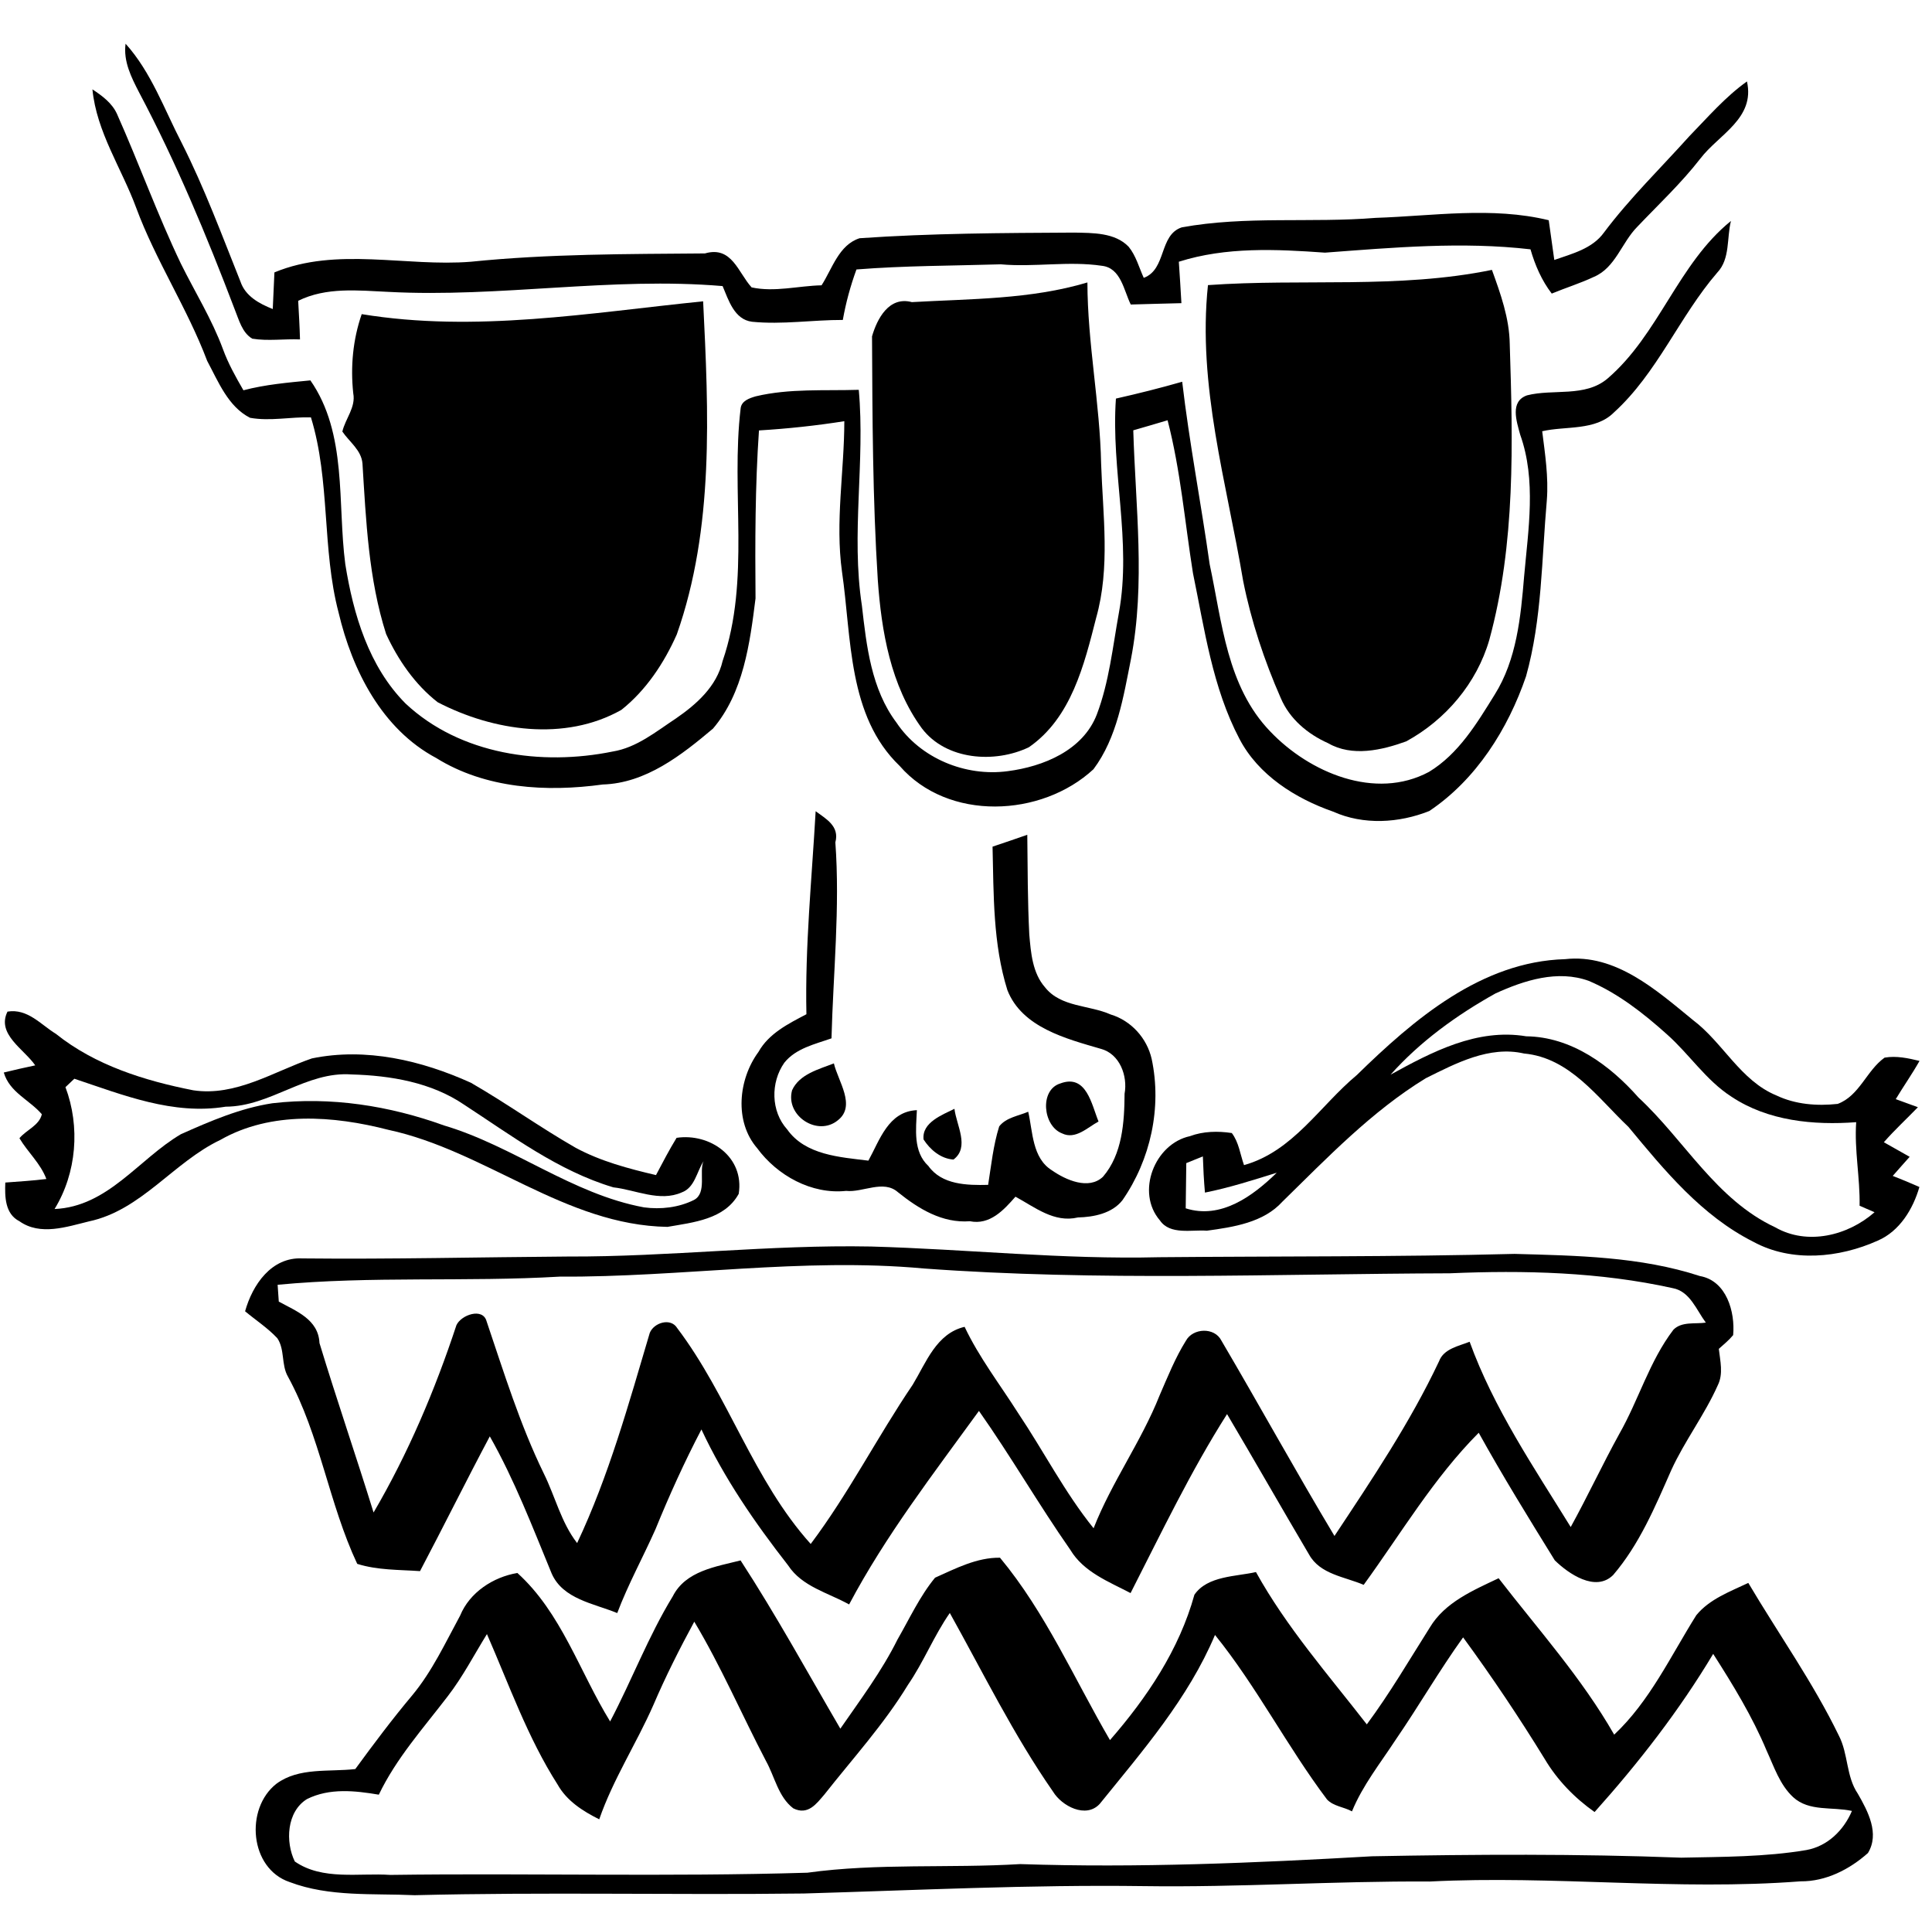
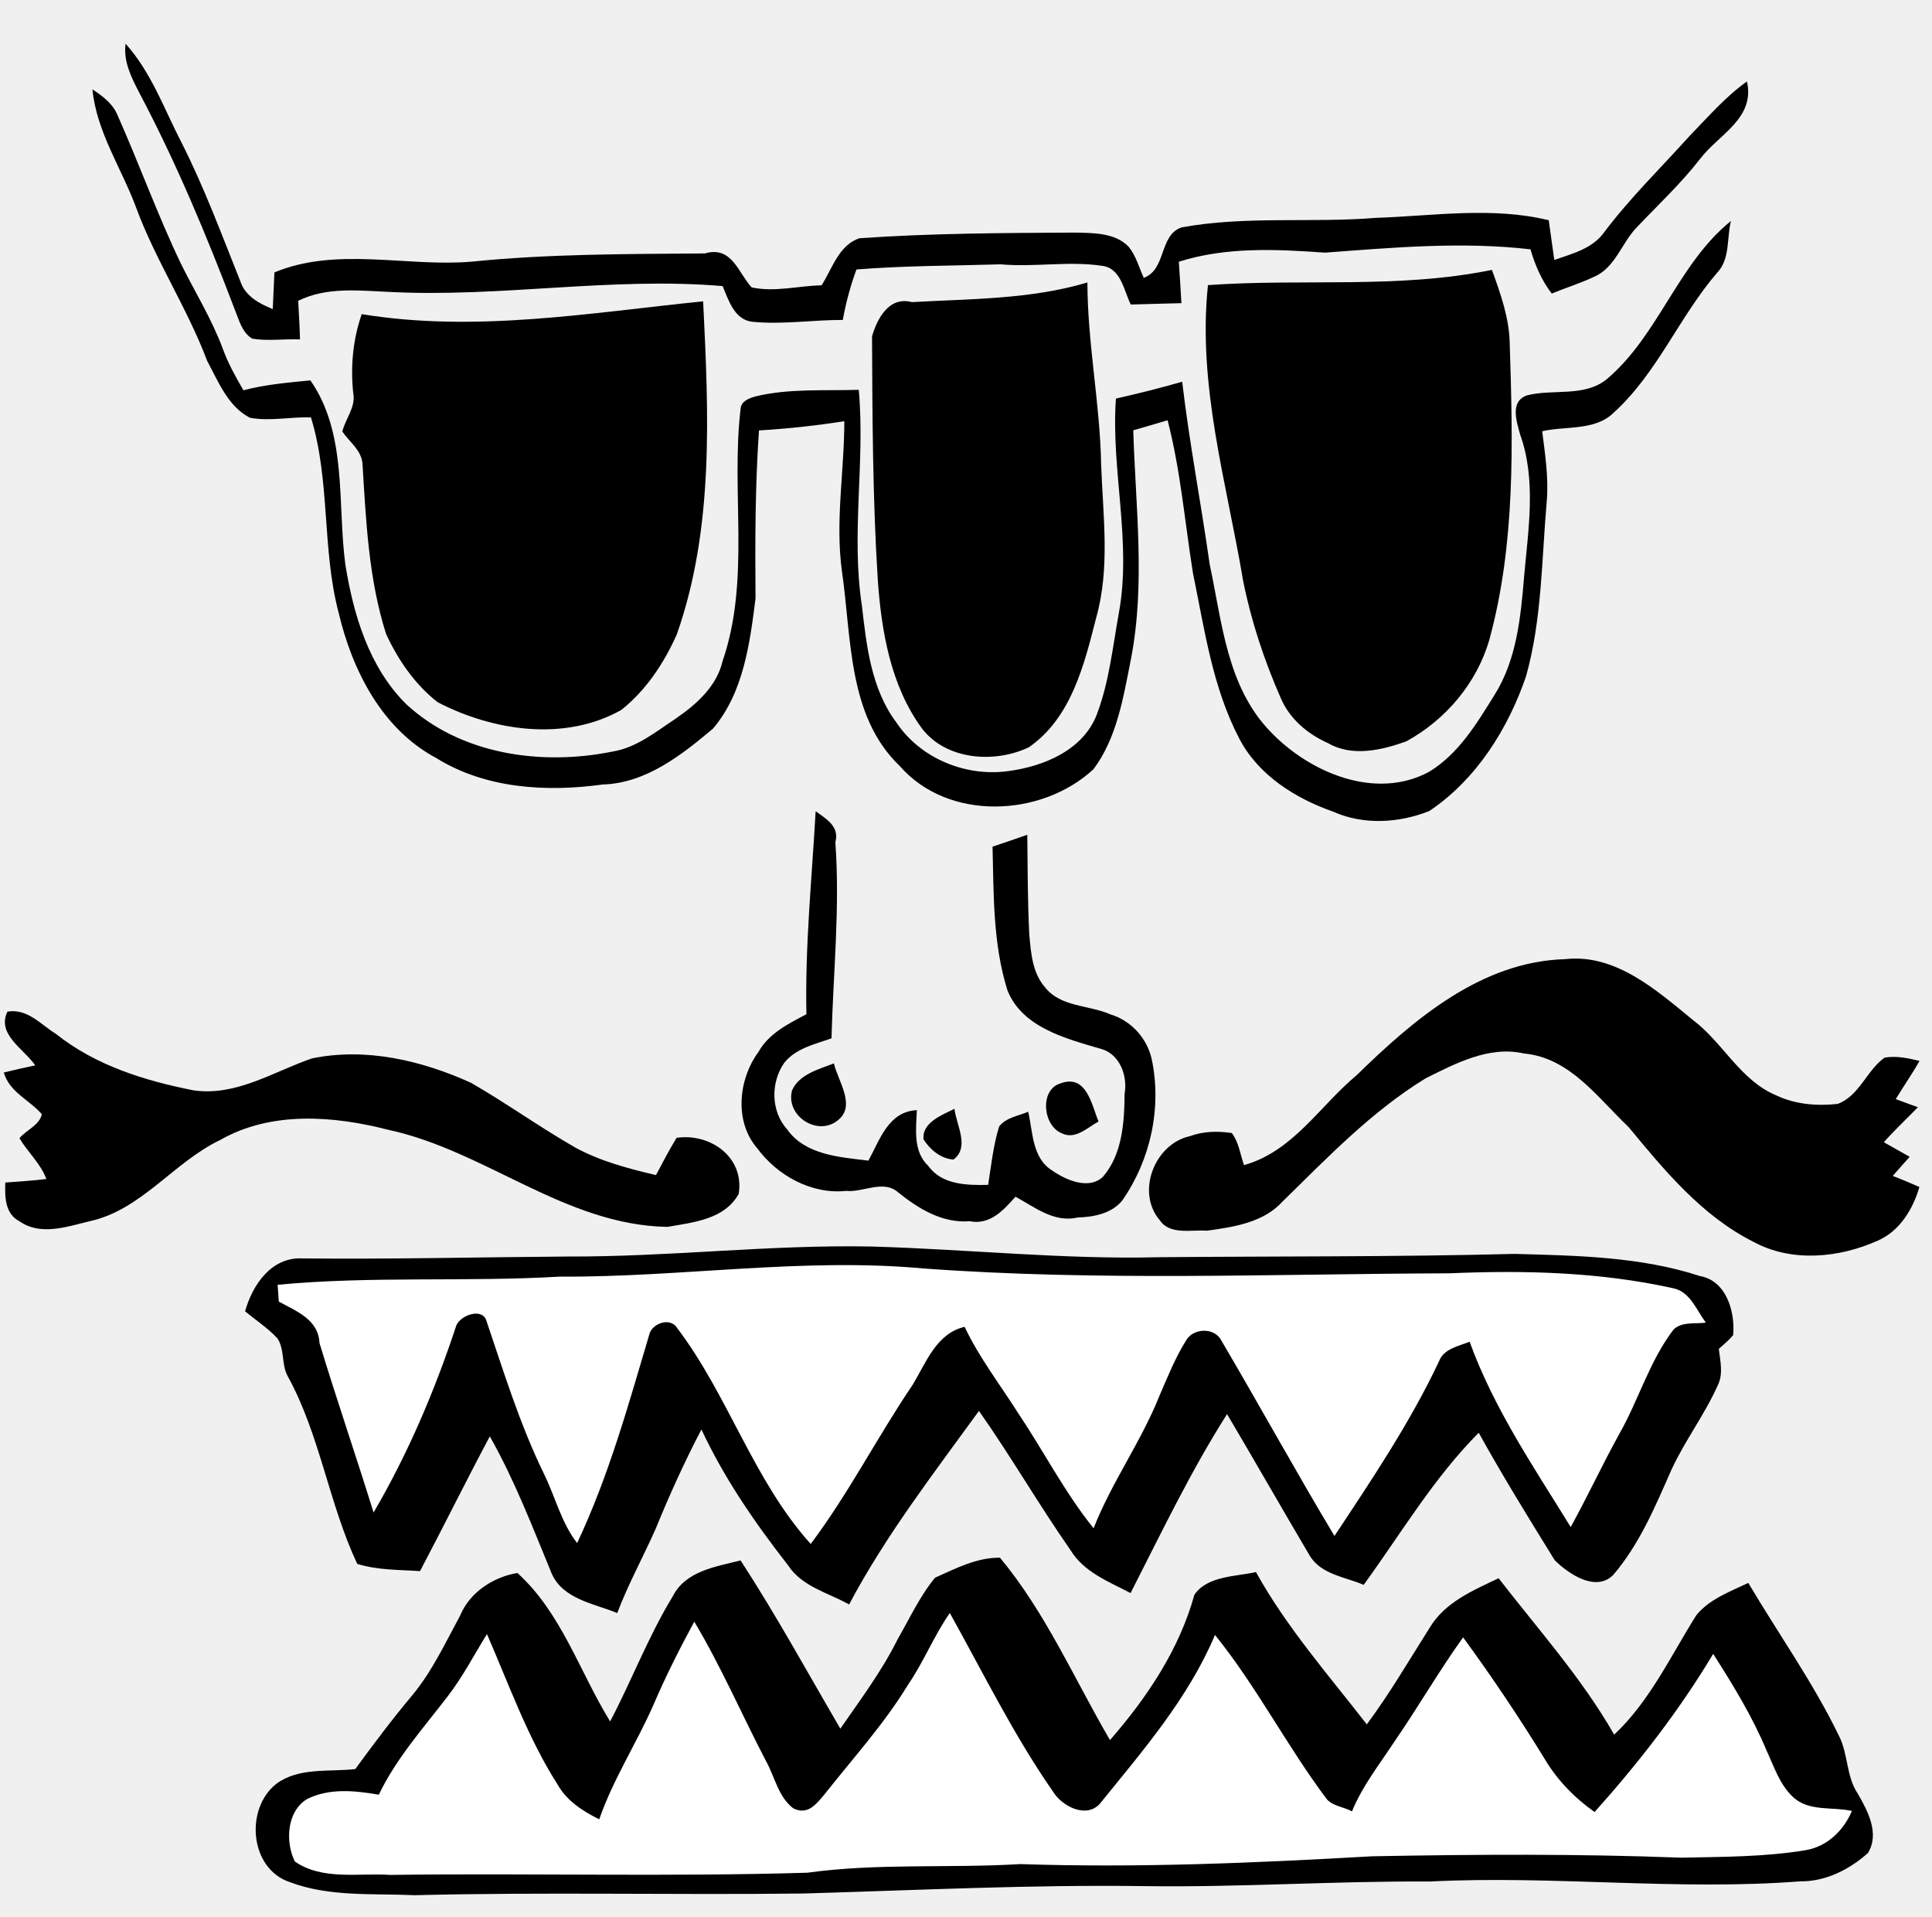
<svg xmlns="http://www.w3.org/2000/svg" width="500pt" height="496pt" viewBox="0 0 500 496" version="1.1">
-   <path fill="#ffffff" d=" M 0.00 0.00 L 500.00 0.00 L 500.00 496.00 L 0.00 496.00 L 0.00 0.00 Z" />
  <path fill="#000000" d=" M 32.50 11.31 C 39.16 18.70 42.53 28.33 47.05 37.03 C 52.91 48.62 57.41 60.81 62.23 72.85 C 63.50 76.64 67.11 78.58 70.59 79.96 C 70.74 76.80 70.88 73.64 71.02 70.48 C 87.16 63.79 105.07 69.08 121.86 67.72 C 141.98 65.67 162.24 65.74 182.44 65.57 C 189.43 63.54 191.04 70.57 194.52 74.36 C 200.48 75.65 206.63 73.95 212.62 73.82 C 215.41 69.47 217.10 63.36 222.46 61.64 C 240.93 60.35 259.49 60.28 278.01 60.18 C 282.73 60.28 288.56 60.14 292.10 63.85 C 294.00 66.18 294.77 69.19 296.00 71.89 C 301.93 69.71 299.90 60.80 305.83 58.83 C 322.39 55.80 339.32 57.73 356.03 56.37 C 370.92 55.88 386.11 53.41 400.81 56.98 C 401.29 60.41 401.75 63.83 402.25 67.26 C 406.85 65.65 412.10 64.35 415.10 60.17 C 421.79 51.26 429.80 43.48 437.23 35.21 C 442.00 30.31 446.51 25.06 452.11 21.07 C 454.27 30.65 444.82 34.78 440.05 41.03 C 435.11 47.40 429.23 52.89 423.70 58.71 C 419.68 62.78 418.07 69.27 412.53 71.62 C 408.98 73.30 405.21 74.46 401.59 75.96 C 398.98 72.56 397.27 68.61 396.09 64.51 C 378.39 62.46 360.58 64.05 342.90 65.37 C 330.31 64.47 317.29 63.84 305.08 67.72 C 305.32 71.29 305.55 74.86 305.75 78.44 C 301.39 78.53 297.00 78.68 292.64 78.79 C 290.83 75.14 290.10 69.32 285.17 68.77 C 276.51 67.48 267.70 69.18 258.99 68.39 C 246.54 68.77 234.07 68.73 221.65 69.72 C 220.10 73.96 218.91 78.33 218.12 82.78 C 210.30 82.76 202.43 84.03 194.63 83.25 C 190.03 82.68 188.55 77.64 187.01 74.02 C 158.23 71.57 129.36 77.05 100.54 75.52 C 92.70 75.16 84.44 74.23 77.17 77.83 C 77.35 81.16 77.55 84.49 77.64 87.82 C 73.54 87.65 69.36 88.29 65.29 87.63 C 62.64 86.07 61.84 82.73 60.77 80.12 C 53.49 60.99 45.61 42.05 36.02 23.95 C 33.98 20.01 31.89 15.87 32.50 11.31 Z" />
  <path fill="#000000" d=" M 23.92 23.12 C 26.43 24.78 29.01 26.66 30.28 29.49 C 36.00 42.32 40.76 55.57 46.83 68.25 C 50.47 75.60 54.85 82.62 57.70 90.34 C 59.06 94.07 61.01 97.55 63.00 100.98 C 68.67 99.49 74.51 98.99 80.33 98.42 C 89.93 112.21 87.29 130.20 89.36 145.96 C 91.44 158.96 95.44 172.46 104.97 182.04 C 119.12 195.28 140.14 198.20 158.56 194.45 C 164.79 193.44 169.79 189.28 174.92 185.90 C 180.24 182.24 185.48 177.61 187.01 171.03 C 194.27 149.97 189.09 127.30 191.68 105.64 C 191.91 103.69 193.99 103.01 195.61 102.54 C 204.32 100.47 213.37 101.14 222.25 100.86 C 223.93 119.46 220.21 138.19 223.06 156.71 C 224.25 167.14 225.48 178.30 232.01 186.97 C 238.19 196.22 249.88 201.01 260.81 199.53 C 270.01 198.34 280.25 194.17 283.85 184.88 C 287.05 176.46 287.97 167.36 289.57 158.55 C 292.93 140.14 287.48 121.59 288.80 103.13 C 294.55 101.83 300.28 100.40 305.95 98.77 C 307.80 114.59 310.84 130.23 313.06 145.99 C 316.28 160.98 317.49 177.60 328.74 189.26 C 338.84 199.87 355.91 207.18 369.83 199.71 C 377.47 195.08 382.22 187.16 386.81 179.75 C 392.53 170.65 393.57 159.60 394.44 149.15 C 395.51 137.00 397.64 124.26 393.42 112.46 C 392.47 108.96 390.72 103.86 395.20 102.29 C 401.97 100.56 410.20 102.86 416.00 97.97 C 429.34 86.55 434.25 68.26 447.97 57.17 C 446.85 61.51 447.81 66.95 444.45 70.50 C 434.60 81.90 428.94 96.50 417.67 106.73 C 412.88 111.53 405.16 110.17 399.12 111.58 C 399.86 117.48 400.78 123.43 400.32 129.40 C 398.97 144.63 399.09 160.15 394.94 174.98 C 390.28 188.61 382.02 201.73 369.90 209.84 C 362.07 212.97 352.85 213.52 345.01 210.00 C 335.26 206.59 325.67 200.57 320.77 191.18 C 313.78 177.89 311.74 162.83 308.74 148.31 C 306.63 135.11 305.54 121.71 302.17 108.74 C 299.20 109.60 296.26 110.51 293.29 111.34 C 293.87 131.01 296.47 150.96 292.70 170.48 C 290.74 180.27 289.12 190.84 282.99 199.03 C 269.52 211.50 245.36 212.57 232.83 198.17 C 219.36 185.25 220.41 165.11 217.91 147.95 C 216.11 134.97 218.50 121.97 218.51 108.98 C 211.18 110.14 203.82 110.92 196.42 111.37 C 195.42 125.84 195.41 140.34 195.53 154.83 C 194.07 166.46 192.40 179.27 184.52 188.52 C 176.38 195.38 167.14 202.65 155.98 202.98 C 141.43 204.98 125.66 204.07 112.90 196.13 C 98.87 188.67 91.16 173.45 87.64 158.55 C 83.27 141.96 85.52 124.44 80.47 107.99 C 75.24 107.83 69.89 109.04 64.71 108.10 C 59.02 105.21 56.50 98.74 53.62 93.38 C 48.46 79.71 40.30 67.43 35.23 53.72 C 31.46 43.51 25.00 34.17 23.92 23.12 Z" />
  <path fill="#000000" d=" M 312.62 73.77 C 337.11 72.02 361.88 74.80 386.11 69.83 C 388.35 76.02 390.63 82.35 390.72 89.02 C 391.53 114.56 392.24 140.68 385.43 165.56 C 382.18 176.77 374.13 186.26 363.93 191.82 C 357.62 194.11 349.93 195.88 343.73 192.30 C 338.43 189.94 333.76 186.03 331.46 180.62 C 327.19 170.90 323.81 160.73 321.73 150.32 C 317.47 124.98 309.87 99.76 312.62 73.77 Z" />
  <path fill="#000000" d=" M 235.99 78.17 C 251.19 77.30 266.70 77.49 281.42 73.08 C 281.45 88.81 284.66 104.27 284.97 119.99 C 285.42 133.26 287.36 146.85 283.69 159.84 C 280.59 171.99 277.27 185.71 266.29 193.33 C 257.47 197.57 244.85 196.71 238.57 188.44 C 230.50 177.41 228.11 163.33 227.17 150.02 C 225.84 129.05 225.78 108.02 225.68 87.03 C 226.99 82.50 230.05 76.58 235.99 78.17 Z" />
  <path fill="#000000" d=" M 93.61 81.28 C 123.04 86.11 152.65 80.93 181.97 77.96 C 183.38 106.67 184.86 136.58 175.16 164.13 C 171.87 171.55 167.19 178.62 160.80 183.68 C 146.17 191.93 127.65 189.16 113.28 181.70 C 107.42 177.15 103.00 170.73 99.92 164.03 C 95.38 149.82 94.73 134.75 93.81 119.98 C 93.55 116.47 90.43 114.36 88.60 111.66 C 89.38 108.32 92.12 105.38 91.42 101.76 C 90.68 94.86 91.33 87.86 93.61 81.28 Z" />
  <path fill="#000000" d=" M 211.09 209.89 C 213.70 211.85 217.33 213.71 216.19 217.95 C 217.42 234.82 215.63 251.78 215.19 268.66 C 210.91 270.17 205.97 271.23 202.98 274.97 C 199.40 280.07 199.48 287.53 203.72 292.22 C 208.43 298.89 217.40 299.39 224.74 300.30 C 227.68 295.00 229.87 287.58 237.29 287.24 C 237.07 292.17 236.26 297.96 240.27 301.69 C 243.74 306.57 250.28 306.70 255.73 306.57 C 256.53 301.50 257.05 296.36 258.59 291.44 C 260.39 289.13 263.56 288.74 266.10 287.65 C 267.30 292.80 267.10 299.60 272.22 302.80 C 275.81 305.31 281.76 307.96 285.44 304.48 C 290.48 298.64 290.99 290.31 291.04 282.99 C 291.89 278.35 289.77 272.66 284.89 271.37 C 275.94 268.76 264.49 265.85 260.71 256.18 C 256.96 244.22 257.17 231.46 256.87 219.06 C 259.86 218.05 262.87 217.05 265.86 215.99 C 265.96 224.59 265.94 233.19 266.38 241.79 C 266.79 246.51 267.19 251.77 270.49 255.50 C 274.57 260.62 281.86 260.01 287.43 262.48 C 292.74 264.08 296.82 268.60 298.05 273.98 C 300.73 286.53 297.78 300.05 290.49 310.54 C 287.80 313.97 283.06 314.90 278.97 315.00 C 272.81 316.46 267.83 312.35 262.80 309.63 C 259.80 313.05 256.20 317.03 251.01 315.98 C 243.83 316.53 237.71 312.74 232.40 308.48 C 228.64 305.14 223.28 308.60 218.97 308.13 C 210.04 309.08 201.15 304.16 195.94 297.06 C 189.98 290.15 191.09 279.25 196.28 272.19 C 198.97 267.38 204.03 264.88 208.70 262.42 C 208.32 244.85 210.10 227.40 211.09 209.89 Z" />
  <path fill="#000000" d=" M 351.15 278.15 C 365.92 263.72 383.37 248.79 405.04 248.17 C 418.11 246.70 428.70 256.21 438.12 263.91 C 445.91 269.76 450.41 279.59 459.73 283.43 C 464.64 285.77 470.24 286.20 475.59 285.62 C 481.23 283.53 483.05 276.99 487.73 273.65 C 490.78 273.12 493.83 273.79 496.77 274.50 C 494.86 277.89 492.62 281.06 490.62 284.39 C 492.53 285.08 494.44 285.77 496.35 286.48 C 493.42 289.51 490.32 292.37 487.54 295.54 C 489.21 296.48 492.55 298.37 494.22 299.31 C 492.76 300.96 491.28 302.59 489.84 304.25 C 492.16 305.15 494.46 306.11 496.74 307.12 C 495.08 312.85 491.63 318.55 485.96 321.00 C 475.94 325.50 463.68 326.68 453.79 321.31 C 440.40 314.57 430.81 302.88 421.44 291.57 C 413.46 284.02 406.30 273.67 394.40 272.58 C 385.44 270.52 376.76 275.12 368.99 278.98 C 354.99 287.54 343.55 299.51 331.89 310.91 C 326.99 316.34 319.19 317.49 312.33 318.43 C 308.47 318.12 302.80 319.61 300.19 315.77 C 293.89 308.49 298.82 295.93 307.95 293.97 C 311.37 292.69 315.21 292.61 318.79 293.16 C 320.62 295.56 320.95 298.65 321.95 301.46 C 334.65 297.90 341.54 286.15 351.15 278.15 Z" />
-   <path fill="#ffffff" d=" M 387.03 257.04 C 394.46 253.65 403.13 250.86 411.20 253.80 C 418.77 257.02 425.31 262.16 431.39 267.61 C 437.22 272.77 441.50 279.53 448.15 283.79 C 457.56 290.04 469.36 291.18 480.38 290.35 C 479.88 297.58 481.40 304.74 481.26 311.97 C 482.55 312.53 483.83 313.09 485.13 313.65 C 478.23 319.72 467.72 322.31 459.42 317.55 C 444.13 310.42 435.97 295.03 424.04 283.97 C 416.61 275.55 406.64 268.26 394.98 268.13 C 382.26 266.01 370.57 272.17 359.87 278.06 C 367.55 269.46 377.00 262.63 387.03 257.04 Z" />
  <path fill="#000000" d=" M 1.94 261.74 C 7.16 260.90 10.53 265.09 14.46 267.49 C 24.64 275.64 37.42 279.62 50.02 282.10 C 61.04 283.75 70.78 277.27 80.72 273.85 C 94.71 270.97 109.10 274.37 121.87 280.15 C 131.10 285.46 139.77 291.71 149.01 296.99 C 155.50 300.48 162.65 302.37 169.77 304.04 C 171.49 300.80 173.18 297.53 175.10 294.40 C 183.73 293.12 192.70 299.33 191.18 308.89 C 187.53 315.52 179.42 316.27 172.74 317.44 C 146.25 317.00 125.67 297.74 100.51 292.33 C 86.34 288.67 70.18 287.43 57.02 294.94 C 44.89 300.71 36.60 313.14 23.02 316.02 C 17.24 317.43 10.41 319.80 5.03 315.98 C 1.26 314.07 1.24 309.59 1.37 305.97 C 4.92 305.70 8.47 305.49 12.00 305.05 C 10.49 301.01 7.19 298.13 5.03 294.50 C 6.82 292.34 10.15 291.22 10.83 288.30 C 7.63 284.57 2.48 282.65 0.98 277.50 C 3.68 276.83 6.40 276.23 9.12 275.65 C 6.25 271.46 -0.96 267.59 1.94 261.74 Z" />
  <path fill="#000000" d=" M 204.99 282.09 C 206.88 277.91 211.95 276.65 215.81 275.14 C 216.87 279.72 221.62 286.10 216.86 289.84 C 211.61 294.19 203.19 288.69 204.99 282.09 Z" />
-   <path fill="#ffffff" d=" M 58.41 286.34 C 70.03 286.30 79.24 277.14 90.99 278.00 C 101.06 278.28 111.65 280.04 120.14 285.84 C 132.43 293.84 144.48 302.96 158.73 307.21 C 164.47 307.85 170.75 311.06 176.44 308.52 C 179.81 307.29 180.30 303.20 182.08 300.44 C 180.83 303.05 183.04 308.67 179.59 310.48 C 175.63 312.45 171.01 312.97 166.66 312.39 C 148.05 308.95 132.87 296.53 114.92 291.20 C 100.75 286.08 85.55 283.70 70.51 285.45 C 62.22 286.71 54.41 290.07 46.80 293.47 C 35.87 299.91 27.95 312.21 14.12 312.82 C 19.85 303.49 20.79 291.50 16.94 281.29 C 17.71 280.56 18.48 279.84 19.24 279.11 C 31.87 283.32 44.76 288.57 58.41 286.34 Z" />
  <path fill="#000000" d=" M 274.38 280.34 C 281.19 277.76 282.51 285.84 284.30 290.18 C 281.44 291.71 278.33 294.95 274.86 293.25 C 269.88 291.34 268.99 282.01 274.38 280.34 Z" />
  <path fill="#000000" d=" M 239.02 294.83 C 238.51 290.38 243.99 288.42 247.01 286.89 C 247.52 291.15 251.03 296.83 246.76 300.02 C 243.49 299.81 240.72 297.48 239.02 294.83 Z" />
-   <path fill="#ffffff" d=" M 307.01 300.94 C 308.44 300.35 309.87 299.77 311.30 299.20 C 311.40 302.32 311.56 305.45 311.84 308.57 C 318.15 307.31 324.28 305.34 330.42 303.43 C 324.23 309.48 315.95 315.55 306.86 312.64 C 306.90 309.71 306.98 303.87 307.01 300.94 Z" />
  <path fill="#000000" d=" M 146.99 325.11 C 173.16 325.21 199.23 322.01 225.41 322.52 C 250.27 323.21 275.09 325.91 299.99 325.29 C 330.65 325.01 361.31 325.23 391.96 324.43 C 408.00 324.87 424.54 325.13 439.93 330.16 C 446.84 331.37 449.08 339.47 448.54 345.44 C 447.45 346.76 446.11 347.86 444.83 349.00 C 445.18 352.11 446.04 355.46 444.56 358.42 C 441.16 366.07 435.99 372.79 432.51 380.41 C 428.35 389.85 424.27 399.60 417.49 407.51 C 412.91 412.06 405.87 407.13 402.38 403.72 C 395.64 392.83 388.90 381.91 382.69 370.71 C 371.04 382.40 362.58 396.78 352.92 410.06 C 348.00 407.95 341.63 407.36 338.78 402.21 C 331.65 390.14 324.71 377.95 317.56 365.88 C 308.13 380.71 300.57 396.57 292.59 412.19 C 286.93 409.23 280.44 406.75 277.00 401.00 C 268.78 389.24 261.62 376.79 253.35 365.06 C 241.55 381.33 229.19 397.32 219.75 415.13 C 214.33 412.11 207.55 410.52 203.97 405.03 C 195.39 394.04 187.44 382.52 181.53 369.85 C 177.14 378.25 173.22 386.89 169.64 395.67 C 166.41 402.93 162.56 409.91 159.74 417.36 C 153.71 414.88 145.66 413.78 142.76 407.10 C 137.82 395.12 133.17 382.95 126.76 371.64 C 120.61 383.20 114.81 394.93 108.70 406.51 C 103.25 406.13 97.72 406.29 92.45 404.63 C 85.10 389.00 82.85 371.42 74.53 356.20 C 72.75 353.13 73.76 349.22 71.78 346.26 C 69.30 343.60 66.21 341.60 63.43 339.28 C 65.33 332.46 70.23 325.18 78.28 325.60 C 101.18 325.84 124.09 325.27 146.99 325.11 Z" />
  <path fill="#ffffff" d=" M 144.89 330.31 C 176.29 330.51 207.64 325.32 239.03 328.20 C 284.35 331.53 329.83 329.60 375.21 329.45 C 394.47 328.62 414.00 329.11 432.89 333.29 C 437.38 334.11 439.04 338.97 441.47 342.21 C 438.71 342.62 435.23 341.86 433.08 344.05 C 426.86 352.20 424.09 362.21 419.06 371.03 C 414.69 378.96 410.87 387.17 406.50 395.10 C 396.95 379.63 386.57 364.36 380.34 347.16 C 377.53 348.29 373.63 348.95 372.42 352.22 C 364.90 368.14 355.06 382.77 345.36 397.41 C 335.35 380.72 325.97 363.65 316.10 346.87 C 314.33 343.34 308.74 343.58 306.92 346.89 C 304.14 351.34 302.19 356.25 300.10 361.05 C 295.37 372.98 287.71 383.46 283.02 395.42 C 275.53 386.13 270.11 375.47 263.48 365.60 C 258.79 358.21 253.40 351.24 249.64 343.30 C 242.32 345.02 239.69 352.53 236.22 358.26 C 227.06 371.77 219.64 386.40 209.81 399.48 C 194.97 382.99 188.55 361.18 175.27 343.64 C 173.58 340.85 169.22 342.22 168.16 344.87 C 162.70 363.25 157.57 381.86 149.36 399.25 C 145.22 393.94 143.67 387.15 140.71 381.20 C 134.56 368.58 130.42 355.13 125.93 341.87 C 124.95 338.23 119.32 340.21 118.12 342.88 C 112.58 359.66 105.63 376.06 96.68 391.34 C 92.14 376.68 87.14 362.17 82.68 347.49 C 82.41 341.36 76.62 339.23 72.15 336.77 C 72.05 335.32 71.95 333.87 71.85 332.42 C 96.12 330.11 120.57 331.74 144.89 330.31 Z" />
  <path fill="#000000" d=" M 241.99 408.21 C 247.31 405.84 252.81 402.95 258.80 403.04 C 270.60 417.24 278.02 434.37 287.26 450.23 C 296.84 439.24 305.19 426.80 309.11 412.62 C 312.47 407.70 319.90 407.93 325.04 406.75 C 332.92 420.98 343.78 433.35 353.73 446.16 C 359.68 438.14 364.71 429.51 370.04 421.09 C 373.94 414.57 381.27 411.47 387.84 408.35 C 398.10 421.62 409.38 434.18 417.75 448.82 C 426.96 440.17 432.37 428.47 439.00 417.92 C 442.40 413.75 447.71 411.81 452.46 409.56 C 460.26 422.73 469.19 435.26 475.89 449.06 C 478.36 453.82 477.75 459.62 480.81 464.11 C 483.42 468.65 486.49 474.42 483.42 479.45 C 478.65 483.69 472.51 486.84 465.99 486.77 C 434.03 489.24 402.01 485.19 370.03 486.82 C 345.34 486.66 320.69 488.37 296.00 488.01 C 266.65 487.61 237.33 489.07 208.01 489.92 C 174.44 490.33 140.87 489.52 107.31 490.36 C 96.57 489.86 85.24 490.86 74.99 486.97 C 64.56 483.49 63.35 467.93 71.53 461.53 C 77.35 457.22 85.13 458.51 91.95 457.72 C 96.69 451.24 101.51 444.81 106.67 438.66 C 111.84 432.45 115.25 425.06 119.08 418.02 C 121.55 411.99 127.66 408.03 133.90 406.99 C 145.30 417.30 149.99 432.55 157.90 445.40 C 163.52 434.73 167.81 423.34 174.11 413.03 C 177.44 406.44 185.29 405.36 191.66 403.74 C 200.87 417.89 208.97 432.70 217.48 447.27 C 222.68 439.76 228.20 432.40 232.28 424.19 C 235.38 418.81 238.04 413.01 241.99 408.21 Z" />
  <path fill="#ffffff" d=" M 234.96 435.96 C 239.05 430.02 241.69 423.25 245.81 417.34 C 254.47 432.88 262.34 448.93 272.53 463.57 C 274.78 467.29 281.06 470.62 284.62 466.72 C 295.72 453.00 307.50 439.47 314.44 423.02 C 325.25 436.41 333.10 451.87 343.44 465.60 C 345.14 467.38 347.82 467.52 349.89 468.67 C 352.65 461.94 357.21 456.24 361.15 450.21 C 367.16 441.47 372.46 432.26 378.65 423.65 C 386.12 433.85 393.16 444.36 399.78 455.13 C 403.01 460.57 407.51 465.20 412.68 468.84 C 424.07 456.12 434.59 442.59 443.37 427.92 C 448.50 435.95 453.50 444.11 457.19 452.93 C 459.13 457.12 460.57 461.74 464.06 464.99 C 468.21 468.80 474.22 467.42 479.28 468.56 C 477.14 473.57 472.98 477.69 467.47 478.68 C 456.80 480.48 445.88 480.42 435.09 480.65 C 408.44 479.63 381.75 479.79 355.09 480.29 C 324.77 482.03 294.40 483.32 264.03 482.31 C 245.68 483.42 227.20 482.02 208.95 484.54 C 172.98 485.63 136.98 484.62 101.00 485.11 C 92.87 484.56 83.47 486.60 76.30 481.64 C 73.82 476.59 74.17 468.73 79.46 465.48 C 85.30 462.58 91.88 463.31 98.04 464.35 C 102.55 454.93 109.58 447.12 115.87 438.89 C 119.76 433.86 122.68 428.19 126.02 422.80 C 131.75 435.91 136.55 449.58 144.29 461.70 C 146.69 465.98 150.80 468.58 155.08 470.73 C 158.67 460.36 164.70 451.15 169.10 441.14 C 172.25 433.78 175.86 426.63 179.68 419.59 C 186.63 431.20 191.97 443.65 198.23 455.62 C 200.51 459.71 201.41 464.91 205.29 467.88 C 209.13 469.80 211.34 466.63 213.34 464.32 C 220.69 454.99 228.76 446.14 234.96 435.96 Z" />
</svg>
